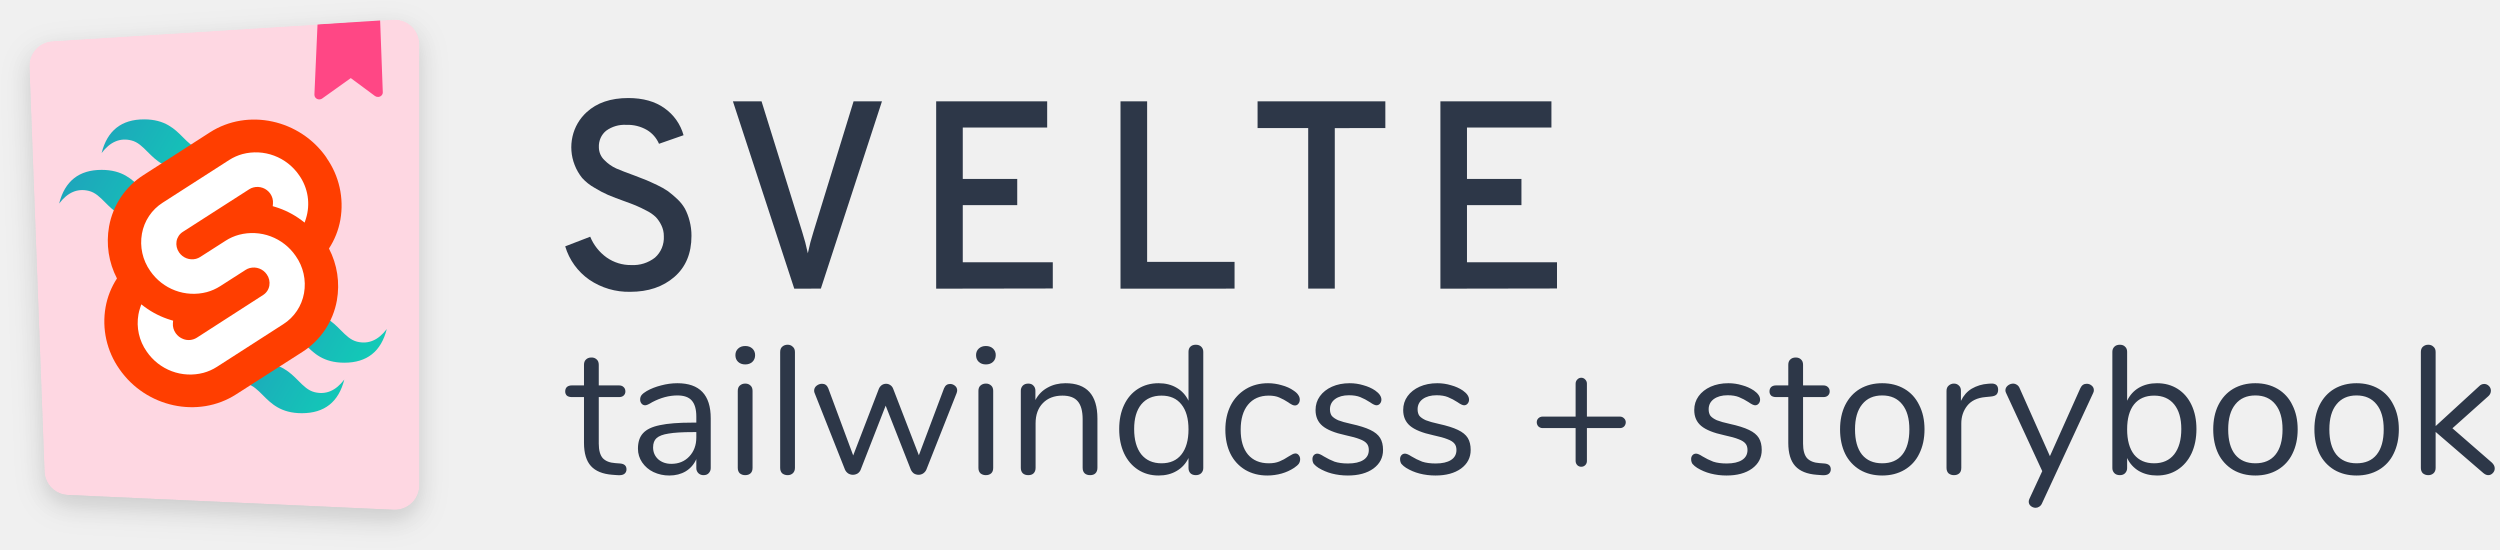
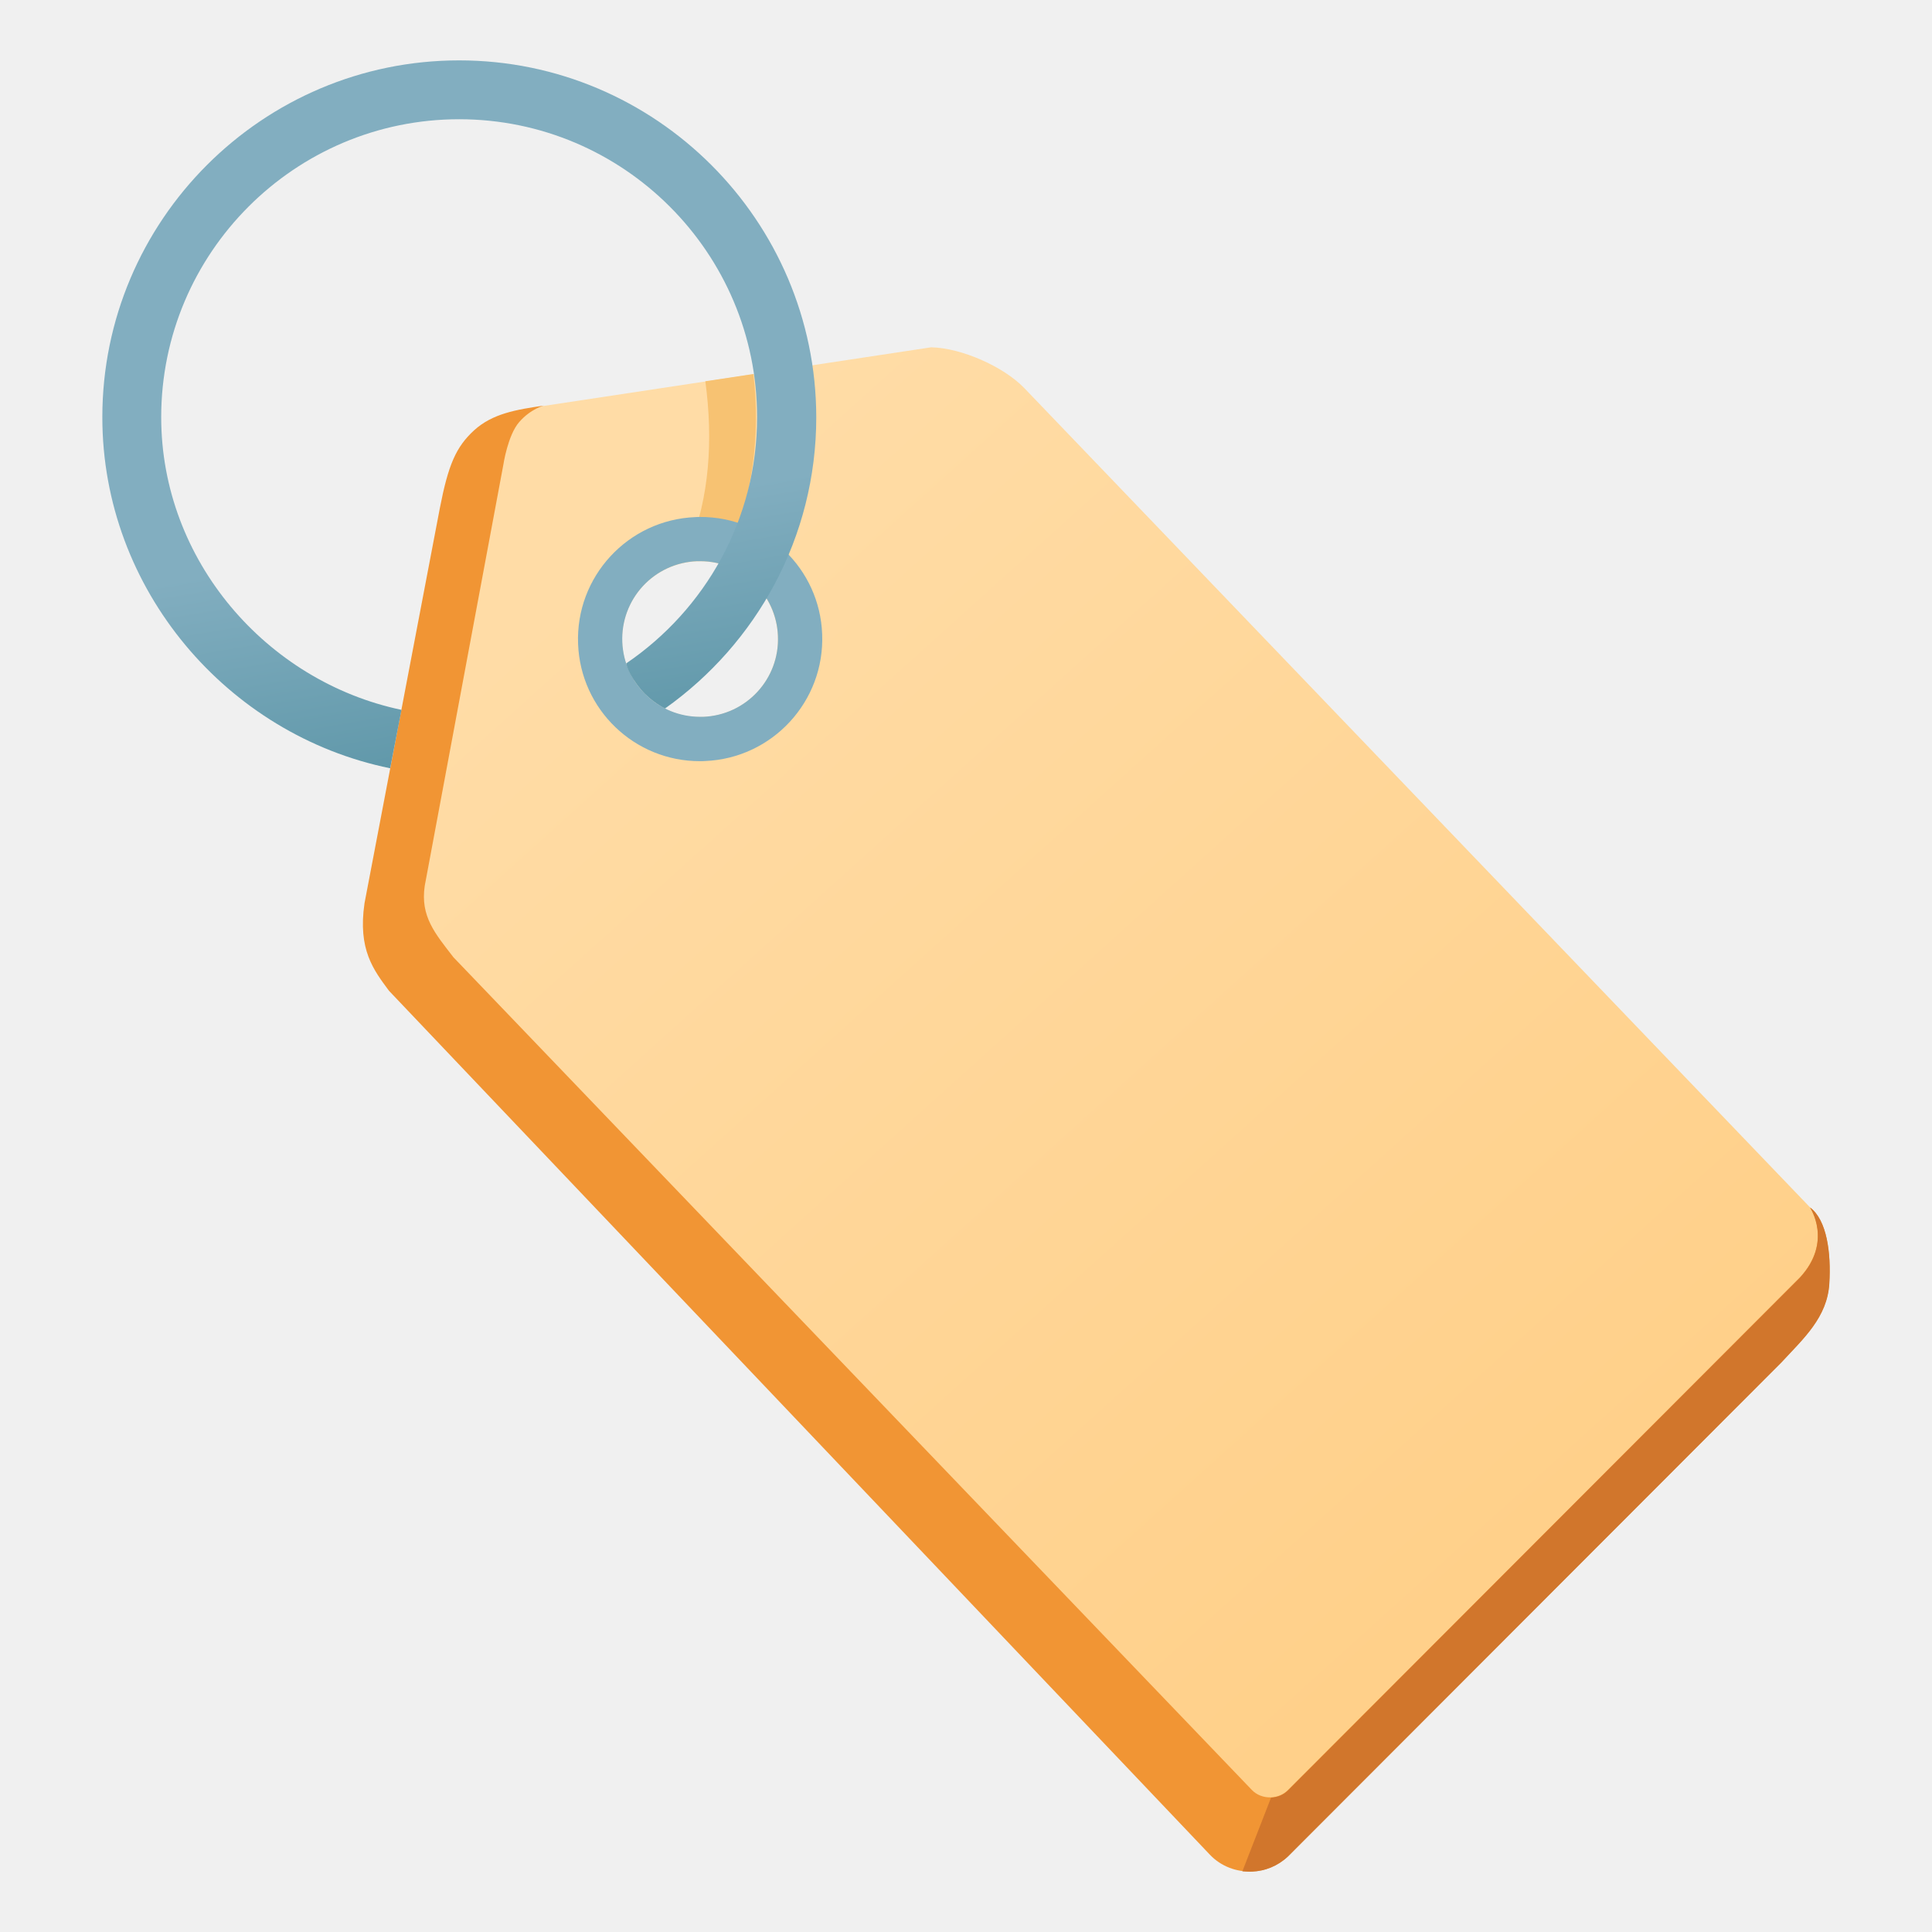
- <svg xmlns="http://www.w3.org/2000/svg" fill="none" viewBox="0 0 255 56">
-   <path fill="#2D3748" d="M63.25 47.275c.435.037.652.235.652.595a.55.55 0 0 1-.242.483c-.149.1-.378.137-.688.112l-.503-.037c-.992-.075-1.724-.372-2.195-.893-.471-.521-.707-1.309-.707-2.363v-4.67h-1.246c-.211 0-.379-.05-.503-.149a.58.58 0 0 1-.167-.427c0-.186.056-.335.167-.447.124-.111.292-.167.503-.167h1.246v-2.103c0-.235.068-.415.205-.54.136-.136.322-.204.558-.204a.73.73 0 0 1 .54.205c.136.124.204.304.204.54v2.102h2.065c.199 0 .354.056.465.167.124.112.186.26.186.447a.55.55 0 0 1-.186.427c-.111.1-.266.15-.465.15h-2.065v4.744c0 .682.137 1.178.41 1.488.285.298.706.465 1.265.502l.502.038Zm5.84-8.187c2.27 0 3.404 1.191 3.404 3.572v5.061a.73.73 0 0 1-.204.54c-.124.136-.298.204-.521.204a.729.729 0 0 1-.54-.205.73.73 0 0 1-.204-.539v-.893a2.714 2.714 0 0 1-1.08 1.246c-.483.286-1.041.428-1.674.428a3.725 3.725 0 0 1-1.618-.353 2.89 2.89 0 0 1-1.154-.986 2.437 2.437 0 0 1-.428-1.395c0-.683.174-1.21.521-1.582.347-.384.918-.657 1.712-.819.794-.173 1.897-.26 3.311-.26h.41v-.614c0-.744-.155-1.29-.465-1.637-.298-.347-.788-.521-1.47-.521-.844 0-1.7.23-2.568.688-.335.211-.57.317-.707.317a.477.477 0 0 1-.372-.168.62.62 0 0 1-.148-.428c0-.173.05-.322.148-.446.112-.137.286-.273.521-.41.434-.248.924-.44 1.47-.576a6.404 6.404 0 0 1 1.656-.224Zm-.614 8.224c.744 0 1.352-.248 1.823-.744.484-.509.726-1.16.726-1.954v-.54h-.335c-1.092 0-1.923.05-2.493.15-.57.086-.98.241-1.228.464-.236.211-.354.528-.354.95 0 .483.174.886.521 1.209.36.31.806.465 1.34.465Zm7.54 1.153a.842.842 0 0 1-.558-.186c-.137-.136-.205-.322-.205-.558V39.87c0-.236.068-.416.205-.54a.794.794 0 0 1 .558-.204.73.73 0 0 1 .54.204c.136.124.204.304.204.54v7.851c0 .248-.068.434-.205.558-.136.124-.316.186-.54.186Zm0-11.293c-.298 0-.54-.087-.726-.26-.186-.174-.279-.403-.279-.689 0-.273.093-.496.28-.67.185-.173.427-.26.725-.26.297 0 .54.087.725.26.186.174.28.397.28.67 0 .286-.094.515-.28.689-.186.173-.427.26-.725.26Zm4.324 11.293a.842.842 0 0 1-.558-.186c-.137-.136-.205-.322-.205-.558V35.907c0-.236.068-.415.205-.54a.795.795 0 0 1 .558-.204.7.7 0 0 1 .52.205c.15.123.224.303.224.539v11.814c0 .236-.074.422-.223.558a.744.744 0 0 1-.521.186Zm15.952-8.855c.124-.298.329-.447.614-.447.186 0 .353.062.502.186.15.124.224.279.224.465 0 .087-.02.18-.056.28l-3.089 7.813a.93.93 0 0 1-.334.39.848.848 0 0 1-.466.131.911.911 0 0 1-.465-.13.981.981 0 0 1-.316-.391l-2.568-6.53-2.548 6.53a.81.81 0 0 1-.317.39.944.944 0 0 1-.483.131.91.91 0 0 1-.465-.13.928.928 0 0 1-.335-.391l-3.09-7.795a.634.634 0 0 1 .186-.763.887.887 0 0 1 .558-.205c.298 0 .509.15.633.447l2.549 6.865 2.623-6.81a.902.902 0 0 1 .298-.371.785.785 0 0 1 .428-.13c.161 0 .304.043.428.13.136.086.235.21.297.372l2.624 6.79 2.567-6.828Zm4.27 8.855a.843.843 0 0 1-.559-.186c-.136-.136-.204-.322-.204-.558V39.87c0-.236.068-.416.204-.54a.795.795 0 0 1 .559-.204.73.73 0 0 1 .539.204c.137.124.205.304.205.54v7.851c0 .248-.068.434-.205.558-.136.124-.316.186-.539.186Zm0-11.293c-.298 0-.54-.087-.726-.26-.186-.174-.279-.403-.279-.689 0-.273.093-.496.279-.67.186-.173.428-.26.726-.26.297 0 .539.087.725.26a.875.875 0 0 1 .279.67c0 .286-.093.515-.279.689-.186.173-.428.26-.725.26Zm8.119 1.916c2.171 0 3.256 1.197 3.256 3.591v5.042c0 .236-.068.422-.205.558-.124.124-.304.186-.539.186-.236 0-.422-.062-.558-.186-.137-.136-.205-.322-.205-.558v-4.949c0-.843-.167-1.457-.502-1.842-.323-.384-.844-.577-1.563-.577-.831 0-1.495.255-1.991.763-.496.509-.744 1.197-.744 2.065v4.54c0 .236-.068.422-.205.558-.124.124-.304.186-.539.186-.236 0-.422-.062-.558-.186-.137-.136-.205-.322-.205-.558V39.87a.73.73 0 0 1 .205-.54c.136-.136.322-.204.558-.204.223 0 .397.068.521.204.136.137.204.31.204.521v.95c.298-.56.714-.98 1.247-1.266.533-.298 1.141-.447 1.823-.447Zm13.291-3.925c.235 0 .421.068.558.205.136.136.204.31.204.52v11.833a.73.73 0 0 1-.204.54c-.137.136-.323.204-.558.204-.236 0-.422-.068-.559-.205-.124-.136-.186-.316-.186-.539v-1.005a2.976 2.976 0 0 1-1.209 1.321c-.521.31-1.135.465-1.842.465-.794 0-1.494-.198-2.102-.595-.608-.397-1.079-.949-1.414-1.656-.335-.72-.502-1.55-.502-2.493 0-.93.167-1.749.502-2.456.335-.707.806-1.252 1.414-1.637.608-.384 1.308-.577 2.102-.577.707 0 1.321.155 1.842.465.533.31.936.75 1.209 1.322v-4.987c0-.223.062-.396.186-.52.137-.137.323-.205.559-.205Zm-3.498 12.093c.88 0 1.556-.298 2.028-.893.483-.608.725-1.464.725-2.568s-.242-1.953-.725-2.548c-.472-.596-1.148-.894-2.028-.894-.881 0-1.569.298-2.065.894-.484.595-.726 1.432-.726 2.511 0 1.104.242 1.966.726 2.586.496.608 1.184.912 2.065.912Zm10.791 1.246c-.843 0-1.594-.192-2.251-.576a3.935 3.935 0 0 1-1.507-1.638c-.347-.707-.521-1.525-.521-2.455 0-.93.18-1.755.54-2.475a4.112 4.112 0 0 1 1.544-1.674c.657-.397 1.414-.596 2.27-.596.471 0 .936.069 1.395.205.471.124.881.31 1.228.558.223.15.378.298.465.447a.773.773 0 0 1 .149.465c0 .174-.05.316-.149.428a.425.425 0 0 1-.354.167.633.633 0 0 1-.279-.074 2.4 2.4 0 0 1-.26-.15.984.984 0 0 0-.13-.092 5.782 5.782 0 0 0-.931-.502c-.285-.124-.638-.187-1.06-.187-.905 0-1.612.31-2.121.93-.496.608-.744 1.458-.744 2.55 0 1.091.248 1.934.744 2.53.509.595 1.216.893 2.121.893.422 0 .781-.062 1.079-.186.31-.124.62-.292.93-.502a4.5 4.5 0 0 1 .391-.224.736.736 0 0 1 .316-.093c.137 0 .248.056.335.168a.621.621 0 0 1 .149.428c0 .16-.043.31-.13.446-.087.124-.248.267-.484.428a4.59 4.59 0 0 1-1.265.577 5.391 5.391 0 0 1-1.47.204Zm8.214 0c-.57 0-1.116-.068-1.637-.204a4.99 4.99 0 0 1-1.358-.577 2.191 2.191 0 0 1-.484-.41.88.88 0 0 1-.13-.483.57.57 0 0 1 .13-.39.48.48 0 0 1 .372-.168c.149 0 .366.093.652.279.372.223.738.403 1.097.54.372.123.831.186 1.377.186.67 0 1.191-.118 1.563-.354.372-.236.558-.577.558-1.023 0-.273-.068-.49-.205-.651-.136-.174-.372-.323-.707-.447-.335-.136-.825-.273-1.47-.41-1.091-.235-1.872-.551-2.344-.948-.471-.397-.707-.937-.707-1.619 0-.533.149-1.004.447-1.414.298-.409.707-.731 1.228-.967.533-.236 1.135-.354 1.804-.354.484 0 .949.069 1.396.205.459.124.862.304 1.209.54.422.297.633.607.633.93a.6.6 0 0 1-.149.41.458.458 0 0 1-.354.167c-.149 0-.372-.106-.669-.317a5.889 5.889 0 0 0-.987-.52c-.31-.125-.694-.187-1.153-.187-.583 0-1.054.13-1.414.391-.347.26-.521.608-.521 1.042 0 .273.062.496.186.67.137.16.354.31.651.446.31.124.751.248 1.321.372.844.186 1.495.391 1.954.614.471.224.806.496 1.004.819.199.322.298.732.298 1.228 0 .781-.329 1.414-.986 1.897-.657.472-1.526.707-2.605.707Zm8.939 0c-.57 0-1.116-.068-1.637-.204a4.99 4.99 0 0 1-1.358-.577 2.168 2.168 0 0 1-.484-.41.88.88 0 0 1-.13-.483.57.57 0 0 1 .13-.39.478.478 0 0 1 .372-.168c.149 0 .366.093.652.279a6.87 6.87 0 0 0 1.097.54c.372.123.831.186 1.377.186.67 0 1.191-.118 1.563-.354.372-.236.558-.577.558-1.023 0-.273-.068-.49-.205-.651-.136-.174-.372-.323-.707-.447-.335-.136-.825-.273-1.47-.41-1.091-.235-1.872-.551-2.344-.948-.471-.397-.707-.937-.707-1.619 0-.533.149-1.004.447-1.414.297-.409.707-.731 1.228-.967.533-.236 1.135-.354 1.804-.354.484 0 .949.069 1.396.205.459.124.862.304 1.209.54.422.297.633.607.633.93a.6.6 0 0 1-.149.41.458.458 0 0 1-.354.167c-.149 0-.372-.106-.67-.317a5.844 5.844 0 0 0-.986-.52c-.31-.125-.694-.187-1.153-.187-.583 0-1.054.13-1.414.391-.347.26-.521.608-.521 1.042 0 .273.062.496.186.67.137.16.354.31.651.446.31.124.751.248 1.321.372.844.186 1.495.391 1.954.614.471.224.806.496 1.004.819.199.322.298.732.298 1.228 0 .781-.329 1.414-.986 1.897-.657.472-1.526.707-2.605.707Zm18.815-6.009c.161 0 .298.056.409.167a.53.53 0 0 1 .186.41.623.623 0 0 1-.167.428.581.581 0 0 1-.428.167h-3.368v3.349a.578.578 0 0 1-.167.428.557.557 0 0 1-.409.167.558.558 0 0 1-.41-.167.623.623 0 0 1-.167-.428v-3.349h-3.368a.619.619 0 0 1-.427-.167.62.62 0 0 1-.168-.428c0-.161.056-.298.168-.41a.62.62 0 0 1 .427-.167h3.368v-3.349c0-.173.056-.316.167-.428a.53.53 0 0 1 .41-.186.53.53 0 0 1 .409.186.578.578 0 0 1 .167.428v3.35h3.368Zm10.873 6.009a6.43 6.43 0 0 1-1.637-.204 4.982 4.982 0 0 1-1.359-.577 2.158 2.158 0 0 1-.483-.41.88.88 0 0 1-.13-.483.57.57 0 0 1 .13-.39.476.476 0 0 1 .372-.168c.149 0 .366.093.651.279a6.95 6.95 0 0 0 1.098.54c.372.123.831.186 1.376.186.67 0 1.191-.118 1.563-.354.372-.236.558-.577.558-1.023 0-.273-.068-.49-.204-.651-.137-.174-.372-.323-.707-.447-.335-.136-.825-.273-1.47-.41-1.092-.235-1.873-.551-2.344-.948-.472-.397-.707-.937-.707-1.619 0-.533.149-1.004.446-1.414.298-.409.707-.731 1.228-.967.534-.236 1.135-.354 1.805-.354.484 0 .949.069 1.395.205a4 4 0 0 1 1.21.54c.421.297.632.607.632.93a.6.6 0 0 1-.149.41.457.457 0 0 1-.353.167c-.149 0-.372-.106-.67-.317a5.882 5.882 0 0 0-.986-.52c-.31-.125-.695-.187-1.154-.187-.583 0-1.054.13-1.414.391-.347.26-.52.608-.52 1.042 0 .273.062.496.186.67.136.16.353.31.651.446.31.124.75.248 1.321.372.843.186 1.494.391 1.953.614.472.224.806.496 1.005.819.198.322.298.732.298 1.228 0 .781-.329 1.414-.987 1.897-.657.472-1.525.707-2.604.707Zm9.983-1.227c.434.037.651.235.651.595 0 .21-.081.372-.242.483-.149.1-.378.137-.688.112l-.503-.037c-.992-.075-1.724-.372-2.195-.893-.471-.521-.707-1.309-.707-2.363v-4.67h-1.246c-.211 0-.379-.05-.503-.149a.581.581 0 0 1-.167-.427c0-.186.056-.335.167-.447.124-.111.292-.167.503-.167h1.246v-2.103c0-.235.068-.415.205-.54.136-.136.322-.204.558-.204.223 0 .403.068.539.205.137.124.205.304.205.54v2.102h2.065c.199 0 .354.056.465.167.124.112.186.26.186.447a.55.55 0 0 1-.186.427c-.111.1-.266.15-.465.15h-2.065v4.744c0 .682.136 1.178.409 1.488.286.298.707.465 1.265.502l.503.038Zm5.895 1.227c-.856 0-1.613-.192-2.27-.576a3.935 3.935 0 0 1-1.507-1.638c-.347-.719-.521-1.55-.521-2.493 0-.942.174-1.767.521-2.474.36-.72.862-1.271 1.507-1.656.657-.384 1.414-.577 2.27-.577.855 0 1.612.193 2.269.577.658.385 1.16.937 1.507 1.656.36.707.54 1.532.54 2.474 0 .943-.18 1.774-.54 2.493a3.774 3.774 0 0 1-1.507 1.638c-.657.384-1.414.576-2.269.576Zm0-1.246c.893 0 1.575-.292 2.046-.875.484-.595.726-1.457.726-2.586 0-1.104-.242-1.953-.726-2.548-.484-.608-1.166-.912-2.046-.912-.881 0-1.563.304-2.047.912-.484.595-.726 1.444-.726 2.548 0 1.117.236 1.972.707 2.568.484.595 1.173.893 2.066.893Zm11.045-8.13c.521-.038.781.173.781.632 0 .199-.055.36-.167.484-.112.111-.304.18-.577.205l-.558.055c-.831.075-1.451.372-1.86.893-.397.509-.596 1.11-.596 1.805v4.521c0 .248-.068.434-.204.558-.137.124-.317.186-.54.186a.842.842 0 0 1-.558-.186c-.137-.136-.205-.322-.205-.558V39.87c0-.236.075-.416.223-.54a.771.771 0 0 1 .54-.204c.198 0 .366.068.502.204.137.124.205.298.205.521v1.042c.26-.546.626-.961 1.098-1.246a3.805 3.805 0 0 1 1.655-.503l.261-.018Zm9.169.464c.136-.297.353-.446.651-.446.186 0 .353.062.502.186a.58.58 0 0 1 .223.465.596.596 0 0 1-.074.298l-5.228 11.274a.694.694 0 0 1-.279.317.63.63 0 0 1-.354.111.764.764 0 0 1-.502-.186.55.55 0 0 1-.205-.446c0-.1.025-.199.075-.298l1.302-2.81-3.684-7.962a.56.56 0 0 1-.074-.279c0-.186.081-.347.242-.484a.888.888 0 0 1 .558-.204c.124 0 .242.037.354.111.124.075.217.18.279.316l3.107 6.977 3.107-6.94Zm7.82-.502c.794 0 1.495.193 2.103.577.607.385 1.079.93 1.414 1.637.334.707.502 1.526.502 2.456 0 .943-.168 1.774-.502 2.493-.335.707-.807 1.26-1.414 1.656-.608.397-1.309.595-2.103.595-.707 0-1.327-.155-1.86-.465a3.007 3.007 0 0 1-1.191-1.32v1.004a.73.73 0 0 1-.204.54c-.125.136-.304.204-.54.204-.236 0-.422-.068-.558-.205a.727.727 0 0 1-.205-.539V35.888c0-.21.068-.384.205-.52.136-.137.322-.205.558-.205.236 0 .415.068.54.205.136.123.204.297.204.52v4.986c.273-.57.67-1.01 1.191-1.32.533-.31 1.153-.466 1.86-.466Zm-.297 8.168c.88 0 1.562-.304 2.046-.912.484-.62.726-1.482.726-2.586 0-1.079-.242-1.916-.726-2.511-.484-.596-1.166-.894-2.046-.894-.881 0-1.563.298-2.047.894-.471.595-.707 1.444-.707 2.548s.236 1.96.707 2.568c.484.595 1.166.893 2.047.893Zm10.326 1.246c-.856 0-1.613-.192-2.27-.576a3.935 3.935 0 0 1-1.507-1.638c-.347-.719-.521-1.55-.521-2.493 0-.942.174-1.767.521-2.474.36-.72.862-1.271 1.507-1.656.657-.384 1.414-.577 2.27-.577.856 0 1.612.193 2.27.577a3.765 3.765 0 0 1 1.507 1.656c.359.707.539 1.532.539 2.474 0 .943-.18 1.774-.539 2.493a3.786 3.786 0 0 1-1.507 1.638c-.658.384-1.414.576-2.27.576Zm0-1.246c.893 0 1.575-.292 2.046-.875.484-.595.726-1.457.726-2.586 0-1.104-.242-1.953-.726-2.548-.483-.608-1.166-.912-2.046-.912-.881 0-1.563.304-2.047.912-.483.595-.725 1.444-.725 2.548 0 1.117.235 1.972.707 2.568.483.595 1.172.893 2.065.893Zm10.32 1.246c-.856 0-1.613-.192-2.27-.576a3.935 3.935 0 0 1-1.507-1.638c-.347-.719-.521-1.55-.521-2.493 0-.942.174-1.767.521-2.474.36-.72.862-1.271 1.507-1.656.657-.384 1.414-.577 2.27-.577.855 0 1.612.193 2.269.577.658.385 1.16.937 1.507 1.656.36.707.54 1.532.54 2.474 0 .943-.18 1.774-.54 2.493a3.774 3.774 0 0 1-1.507 1.638c-.657.384-1.414.576-2.269.576Zm0-1.246c.893 0 1.575-.292 2.046-.875.484-.595.726-1.457.726-2.586 0-1.104-.242-1.953-.726-2.548-.484-.608-1.166-.912-2.046-.912-.881 0-1.563.304-2.047.912-.484.595-.726 1.444-.726 2.548 0 1.117.236 1.972.707 2.568.484.595 1.173.893 2.066.893Zm13.798-.075c.199.187.298.385.298.596a.66.66 0 0 1-.205.483.602.602 0 0 1-.465.205c-.161 0-.328-.074-.502-.223l-4.856-4.186v3.665c0 .236-.074.422-.223.558a.745.745 0 0 1-.521.186.842.842 0 0 1-.558-.186c-.137-.136-.205-.322-.205-.558V35.907c0-.236.068-.415.205-.54a.795.795 0 0 1 .558-.204c.211 0 .384.068.521.205.149.123.223.303.223.539v7.554l4.447-4.075a.694.694 0 0 1 .502-.223c.186 0 .347.068.484.205a.662.662 0 0 1 .204.483.74.74 0 0 1-.26.558l-3.665 3.275 4.018 3.497ZM64.299 29.765a7.136 7.136 0 0 1-4.2-1.24 6.34 6.34 0 0 1-2.448-3.398l2.55-.983a4.89 4.89 0 0 0 1.667 2.114 4.258 4.258 0 0 0 2.532.778 3.6 3.6 0 0 0 2.411-.762c.302-.266.54-.602.697-.981.156-.38.226-.791.203-1.203a2.47 2.47 0 0 0-.248-1.105 3.312 3.312 0 0 0-.56-.833 3.775 3.775 0 0 0-.967-.67 13.78 13.78 0 0 0-1.08-.518c-.288-.12-.71-.28-1.264-.478a35.59 35.59 0 0 1-1.567-.602 11.363 11.363 0 0 1-1.368-.72 5.038 5.038 0 0 1-1.28-1.013 4.99 4.99 0 0 1-.765-1.329 4.937 4.937 0 0 1-.217-2.895 4.773 4.773 0 0 1 1.441-2.482C60.881 10.482 62.298 10 64.087 10c1.498 0 2.728.345 3.691 1.034a4.996 4.996 0 0 1 1.944 2.758l-2.504.875a3.018 3.018 0 0 0-1.224-1.406 3.924 3.924 0 0 0-2.12-.526 3.168 3.168 0 0 0-2.048.6 2 2 0 0 0-.57.751 2.093 2.093 0 0 0-.171.942c.002.249.054.494.153.72.099.225.242.426.42.59.346.357.753.643 1.2.846.415.183 1.052.426 1.903.737.52.201.918.349 1.16.451.241.103.612.266 1.108.503.39.181.766.396 1.123.64.32.242.626.502.918.78.314.285.582.621.796.995.203.389.36.802.468 1.23.134.502.2 1.02.196 1.54 0 1.786-.583 3.182-1.748 4.19-1.165 1.008-2.66 1.513-4.483 1.515Zm16.716-.32-6.259-19.112h2.92l4.147 13.318c.23.716.421 1.446.576 2.184a21.07 21.07 0 0 1 .572-2.184l4.095-13.318h2.895l-6.234 19.105-2.712.007Zm14.474 0V10.333h11.323v2.675h-8.609v5.24h5.555v2.674h-5.555v5.83h9.182v2.674l-11.897.019Zm18.803 0V10.333h2.715V26.71h8.918v2.73l-11.633.006Zm21.856-16.377v16.37h-2.712V13.062h-5.163v-2.729h13.032v2.729l-5.157.006Zm10.773 16.377V10.333h11.324v2.675h-8.613v5.24h5.555v2.674h-5.555v5.83h9.182v2.674l-11.893.019Z" />
-   <g filter="url(#a)">
-     <mask id="b" width="40" height="50" x="3" y="2" maskUnits="userSpaceOnUse" style="mask-type:alpha">
-       <path fill="#fff" d="M4.537 48.073 3.002 6.803a2.505 2.505 0 0 1 2.334-2.604l34.79-2.194a2.5 2.5 0 0 1 2.647 2.509v44.972A2.503 2.503 0 0 1 40.281 52c-.037 0-.074 0-.111-.002L6.915 50.49a2.503 2.503 0 0 1-2.378-2.417Z" />
-     </mask>
-     <g mask="url(#b)">
-       <path fill="#FED7E2" d="M4.537 48.073 3.002 6.803a2.505 2.505 0 0 1 2.334-2.604l34.79-2.194a2.5 2.5 0 0 1 2.647 2.509v44.972A2.503 2.503 0 0 1 40.281 52c-.037 0-.074 0-.111-.002L6.915 50.49a2.503 2.503 0 0 1-2.378-2.417Z" />
-       <path fill="#FF4785" d="m32.07 9.653.318-7.181L38.77 2l.275 7.406c.01.258-.205.474-.479.483a.518.518 0 0 1-.324-.1L35.78 7.965l-2.914 2.08a.518.518 0 0 1-.696-.09.448.448 0 0 1-.1-.302Z" />
-     </g>
-   </g>
-   <path fill="url(#c)" fill-rule="evenodd" d="M14.697 12.175c-2.31 0-3.754 1.145-4.332 3.434.867-1.144 1.877-1.574 3.033-1.287.659.163 1.13.637 1.651 1.161.85.855 1.833 1.844 3.98 1.844 2.31 0 3.754-1.145 4.332-3.435-.866 1.145-1.877 1.574-3.032 1.288-.66-.163-1.13-.637-1.652-1.162-.85-.854-1.832-1.843-3.98-1.843Zm-4.332 5.152c-2.31 0-3.754 1.144-4.332 3.434.867-1.145 1.878-1.574 3.033-1.288.659.163 1.13.637 1.651 1.162.85.854 1.833 1.843 3.98 1.843 2.31 0 3.755-1.145 4.332-3.434-.866 1.145-1.877 1.574-3.032 1.288-.66-.164-1.13-.637-1.652-1.162-.85-.855-1.832-1.843-3.98-1.843Z" clip-rule="evenodd" />
-   <path fill="url(#d)" fill-rule="evenodd" d="M30.788 31.845c-2.31 0-3.755 1.144-4.332 3.434.866-1.145 1.877-1.574 3.032-1.288.66.163 1.13.637 1.652 1.162.849.854 1.832 1.843 3.98 1.843 2.31 0 3.754-1.145 4.331-3.434-.866 1.144-1.877 1.574-3.032 1.288-.66-.164-1.13-.638-1.652-1.162-.849-.855-1.832-1.844-3.98-1.844Zm-4.332 5.151c-2.31 0-3.755 1.145-4.332 3.434.866-1.145 1.877-1.574 3.032-1.288.66.164 1.13.638 1.652 1.162.85.855 1.832 1.843 3.98 1.843 2.31 0 3.754-1.144 4.331-3.434-.866 1.145-1.877 1.574-3.032 1.288-.659-.163-1.13-.637-1.652-1.162-.849-.854-1.832-1.843-3.98-1.843Z" clip-rule="evenodd" />
-   <path fill="#FF3E00" d="M33.302 16.078c-2.701-3.9-8.036-5.055-11.893-2.576l-6.773 4.355a7.797 7.797 0 0 0-2.303 2.247 7.876 7.876 0 0 0-1.208 2.995 8.328 8.328 0 0 0 .805 5.303 7.888 7.888 0 0 0-1.161 2.93 8.424 8.424 0 0 0 1.415 6.321c2.701 3.9 8.036 5.055 11.893 2.576l6.773-4.337a7.824 7.824 0 0 0 2.301-2.248 7.9 7.9 0 0 0 1.21-2.993 8.325 8.325 0 0 0-.807-5.301 7.938 7.938 0 0 0 1.163-2.93 8.434 8.434 0 0 0-1.415-6.321" />
-   <path fill="#fff" d="M20.747 38.03a5.338 5.338 0 0 1-3.225-.165 5.39 5.39 0 0 1-2.551-1.997 5.038 5.038 0 0 1-.85-3.8c.039-.213.092-.425.161-.63l.128-.394.348.262c.8.59 1.693 1.038 2.64 1.326l.26.076-.023.262c-.025.36.075.716.283 1.01.19.274.458.483.77.6a1.546 1.546 0 0 0 1.386-.134l6.763-4.356a1.412 1.412 0 0 0 .636-.954 1.526 1.526 0 0 0-.26-1.145 1.61 1.61 0 0 0-1.74-.65 1.47 1.47 0 0 0-.415.184l-2.597 1.664a4.938 4.938 0 0 1-1.374.608 5.336 5.336 0 0 1-3.219-.167 5.389 5.389 0 0 1-2.547-1.993 5.046 5.046 0 0 1-.844-3.8 4.74 4.74 0 0 1 .726-1.805 4.695 4.695 0 0 1 1.386-1.355l6.783-4.355a4.925 4.925 0 0 1 1.366-.608 5.333 5.333 0 0 1 3.224.164 5.385 5.385 0 0 1 2.55 1.998 5.037 5.037 0 0 1 .69 4.436l-.13.393-.345-.262a8.742 8.742 0 0 0-2.649-1.336l-.26-.076.024-.262a1.546 1.546 0 0 0-.275-1.017 1.604 1.604 0 0 0-1.73-.631 1.44 1.44 0 0 0-.415.183l-6.776 4.347a1.42 1.42 0 0 0-.637.952 1.543 1.543 0 0 0 .26 1.147 1.61 1.61 0 0 0 1.727.65c.147-.04.287-.102.416-.183l2.597-1.662c.424-.274.889-.48 1.376-.61a5.33 5.33 0 0 1 3.224.163 5.382 5.382 0 0 1 2.55 1.996 5.044 5.044 0 0 1 .852 3.8 4.742 4.742 0 0 1-.726 1.805 4.695 4.695 0 0 1-1.386 1.356l-6.776 4.355a4.96 4.96 0 0 1-1.376.61Z" />
-   <defs>
-     <linearGradient id="c" x1="5.552" x2="23.28" y1="12.175" y2="22.489" gradientUnits="userSpaceOnUse">
-       <stop stop-color="#2298BD" />
-       <stop offset="1" stop-color="#0ED7B5" />
-     </linearGradient>
-     <linearGradient id="d" x1="21.642" x2="39.371" y1="31.845" y2="42.159" gradientUnits="userSpaceOnUse">
-       <stop stop-color="#2298BD" />
-       <stop offset="1" stop-color="#0ED7B5" />
-     </linearGradient>
-     <filter id="a" width="45.773" height="56" x="0" y="0" color-interpolation-filters="sRGB" filterUnits="userSpaceOnUse">
-       <feFlood flood-opacity="0" result="BackgroundImageFix" />
-       <feColorMatrix in="SourceAlpha" result="hardAlpha" values="0 0 0 0 0 0 0 0 0 0 0 0 0 0 0 0 0 0 127 0" />
-       <feOffset dy="1" />
-       <feGaussianBlur stdDeviation="1.5" />
-       <feColorMatrix values="0 0 0 0 0 0 0 0 0 0 0 0 0 0 0 0 0 0 0.1 0" />
-       <feBlend in2="BackgroundImageFix" result="effect1_dropShadow_1119_1502" />
-       <feColorMatrix in="SourceAlpha" result="hardAlpha" values="0 0 0 0 0 0 0 0 0 0 0 0 0 0 0 0 0 0 127 0" />
-       <feOffset dy="1" />
-       <feGaussianBlur stdDeviation="1" />
-       <feColorMatrix values="0 0 0 0 0 0 0 0 0 0 0 0 0 0 0 0 0 0 0.06 0" />
-       <feBlend in2="effect1_dropShadow_1119_1502" result="effect2_dropShadow_1119_1502" />
-       <feBlend in="SourceGraphic" in2="effect2_dropShadow_1119_1502" result="shape" />
-     </filter>
-   </defs>
+ <svg xmlns="http://www.w3.org/2000/svg" width="1em" height="1em" viewBox="0 0 128 128">
+   <linearGradient id="notoLabel0" x1="119.911" x2="42.672" y1="127.438" y2="34.533" gradientTransform="rotate(-2.292 69.817 72.875)" gradientUnits="userSpaceOnUse">
+     <stop offset="0" stop-color="#ffcc80" />
+     <stop offset="1" stop-color="#ffdca6" />
+   </linearGradient>
+   <path fill="url(#notoLabel0)" d="M120.09 80.17L67.86 25.71c-1.38-1.43-4.17-2.66-6.17-2.7l-25.91 3.92c-2.37.4-4.06 1.74-4.52 4.41l-5.08 27.18c-.05 2 1.07 4.83 2.44 6.27l52.89 55.15c1.38 1.44 3.72 1.48 5.16.11l30.49-30.25c.84-.8 2.96-3.65 3.52-6.12c.42-1.8-.59-3.51-.59-3.51M46.59 47.5c-2.85.12-5.25-2.1-5.37-4.95a5.15 5.15 0 0 1 4.95-5.36c2.85-.12 5.25 2.1 5.37 4.95c.12 2.84-2.1 5.25-4.95 5.36" />
+   <path fill="#f19534" d="M119.92 79.99s1.53 2.26-.67 4.64l-33.94 33.99c-.29.28-.68.44-1.1.46c-.49.02-.96-.16-1.28-.5L30.04 63.42c-1.22-1.58-2.2-2.71-1.9-4.73l5.21-27.91s.29-1.95 1.05-2.82c.78-.89 1.64-1.09 1.64-1.09c-1.85.27-3.41.53-4.63 1.64c-1.2 1.1-1.71 2.28-2.27 5.16l-4.99 26.17c-.45 3.08.6 4.42 1.62 5.8l54.39 57.24c.74.78 1.77 1.15 2.78 1.11c.86-.03 1.71-.37 2.38-1l32.69-32.73c1.45-1.57 3.05-2.98 3.18-5.24c.13-2.02-.16-4.2-1.27-5.03" />
+   <path fill="#f7c272" d="m45.66 36.26l2.56.54a23.43 23.43 0 0 0 1.69-12.02l-3.18.48c.53 3.9.26 7.7-1.07 11" />
+   <path fill="#82aec0" d="M46.39 37.18c2.76 0 5.04 2.18 5.15 4.95c.12 2.85-2.1 5.25-4.95 5.36h-.21c-2.76 0-5.04-2.18-5.15-4.95a5.15 5.15 0 0 1 4.95-5.36c.07.01.14 0 .21 0m0-2.93c-.11 0-.22 0-.33.01c-4.46.18-7.94 3.95-7.76 8.41a8.07 8.07 0 0 0 8.08 7.76c.11 0 .22 0 .33-.01c4.46-.18 7.94-3.95 7.76-8.41a8.06 8.06 0 0 0-8.08-7.76" />
+   <linearGradient id="notoLabel1" x1="31.683" x2="37.823" y1="35.064" y2="71.157" gradientUnits="userSpaceOnUse">
+     <stop offset="0" stop-color="#82aec0" />
+     <stop offset="1" stop-color="#2f7889" />
+   </linearGradient>
+   <path fill="url(#notoLabel1)" d="M30.42 4C17.38 4 6.78 14.61 6.78 27.64c0 11.42 8.29 21.06 19.07 23.26l.75-3.87c-8.94-1.88-15.92-9.9-15.92-19.39c0-10.88 8.85-19.74 19.74-19.74s19.74 8.85 19.74 19.74c0 6.78-3.45 12.76-8.67 16.31c0 0 .09.68.97 1.73c.69.83 1.6 1.26 1.6 1.26c6.05-4.29 10.02-11.34 10.02-19.3C54.06 14.61 43.45 4 30.42 4" />
+   <path fill="#d1762c" d="M82.95 124c.86-.03 1.71-.37 2.38-1l32.69-32.73c1.45-1.57 3.05-2.98 3.18-5.24c.12-2.01-.16-4.2-1.28-5.02c0 0 1.53 2.26-.67 4.64l-33.94 33.99c-.29.28-.68.44-1.1.46l-1.9 4.88c.22.01.43.03.64.02" />
</svg>
